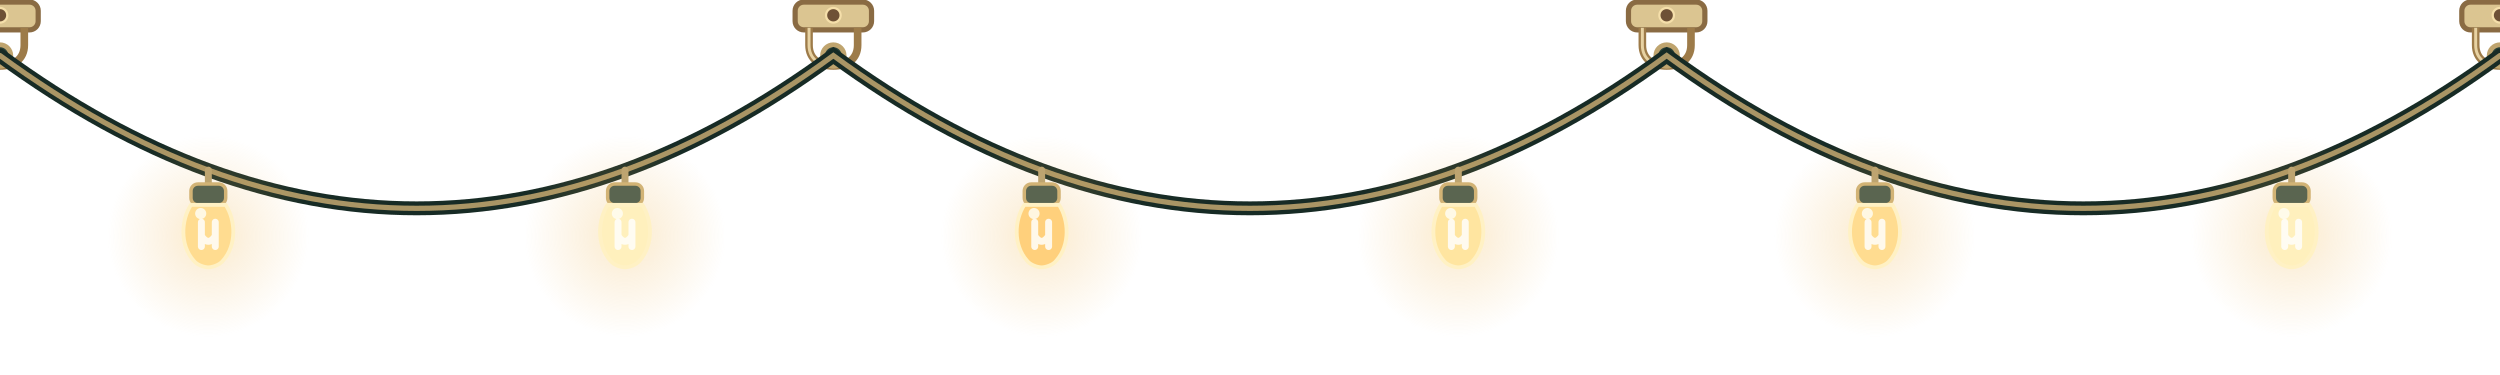
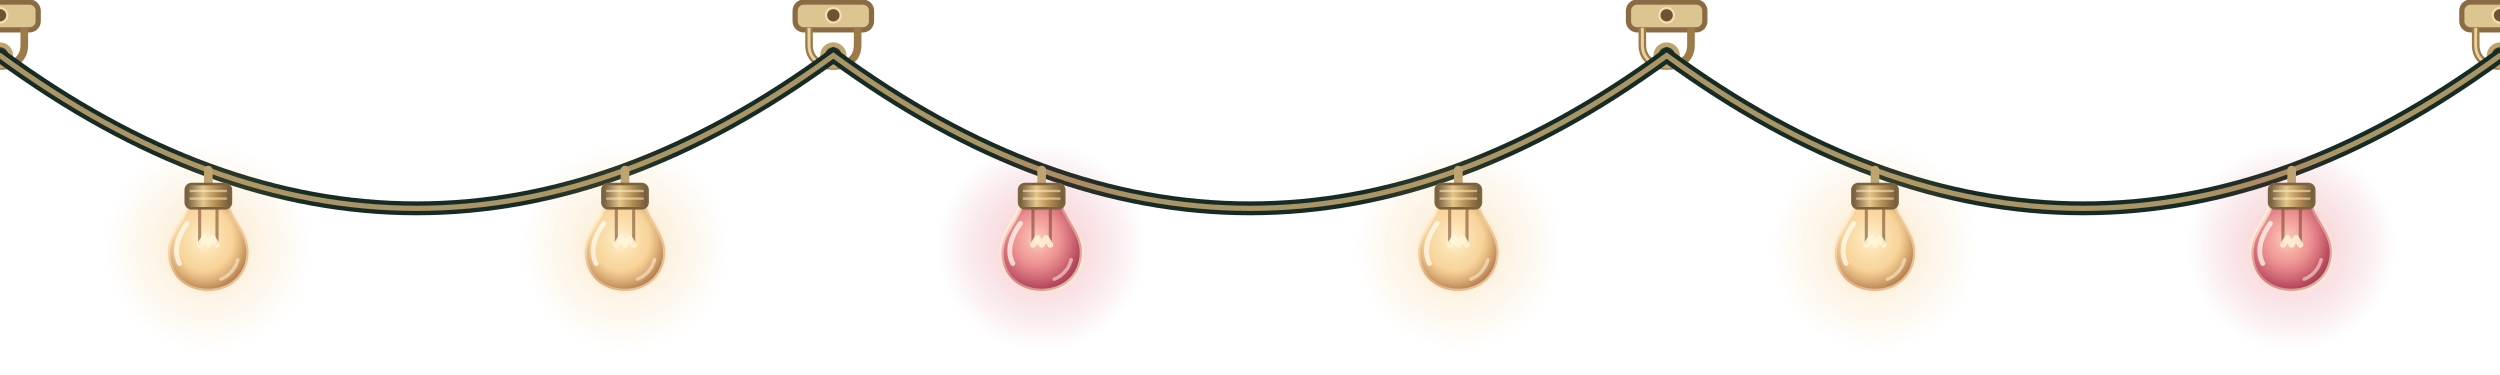
<svg xmlns="http://www.w3.org/2000/svg" width="720" height="108" viewBox="0 0 720 108" fill="none" role="presentation">
  <defs>
    <radialGradient id="warm-halo">
      <stop offset="0" stop-color="#ffe3a0" stop-opacity=".85" />
      <stop offset=".38" stop-color="#efb85b" stop-opacity=".37" />
      <stop offset="1" stop-color="#efb85b" stop-opacity="0" />
    </radialGradient>
+     <radialGradient id="cranberry-halo">
+       <stop stop-color="#ffc2a1" stop-opacity=".78" />
+       <stop offset=".42" stop-color="#e05263" stop-opacity=".37" />
+       <stop offset="1" stop-color="#be334f" stop-opacity="0" />
+     </radialGradient>
+     <radialGradient id="champagne-glass" cx="45%" cy="42%" r="70%">
+       <stop stop-color="#fff7d6" stop-opacity=".78" />
+       <stop offset=".5" stop-color="#f4bd66" stop-opacity=".54" />
+       <stop offset=".82" stop-color="#ae6d35" stop-opacity=".85" />
+       <stop offset="1" stop-color="#71482e" />
+     </radialGradient>
+     <radialGradient id="cranberry-glass" cx="44%" cy="42%" r="70%">
+       <stop stop-color="#ffcbb3" stop-opacity=".8" />
+       <stop offset=".4" stop-color="#e87575" stop-opacity=".7" />
+       <stop offset=".75" stop-color="#b53e56" stop-opacity=".9" />
+       <stop offset="1" stop-color="#84263c" />
+     </radialGradient>
+     <linearGradient id="glass-rim" x1="0" y1="0" x2="1" y2="1">
+       <stop stop-color="#fff8e4" stop-opacity=".94" />
+       <stop offset=".48" stop-color="#ffe3c0" stop-opacity=".33" />
+       <stop offset="1" stop-color="#fff2d6" stop-opacity=".76" />
+     </linearGradient>
+     <linearGradient id="brass-cap">
+       <stop stop-color="#6d5639" />
+       <stop offset=".38" stop-color="#e4c58a" />
+       <stop offset=".68" stop-color="#b18b51" />
+       <stop offset="1" stop-color="#6e5738" />
+     </linearGradient>
  </defs>
  <g data-anchor="1" transform="translate(0 0)">
    <rect x="-11" y="0.6" width="22" height="8" rx="2.5" fill="#dbc591" stroke="#8a6b43" stroke-width="1.5" />
    <path d="M-7 8v5c0 4 3 6 7 6s7-2 7-6V8" fill="none" stroke="#9d7b49" stroke-width="2.2" />
    <path d="M-7 8v5c0 4 3 6 7 6" fill="none" stroke="#efdbac" stroke-width=".85" opacity=".9" />
    <circle cx="0" cy="4.4" r="2.1" fill="#6e5136" stroke="#f5dfaa" stroke-width=".65" />
    <circle cx="0" cy="16" r="3.1" fill="#294037" stroke="#bfa46e" stroke-width="1.4" />
  </g>
  <g data-anchor="2" transform="translate(240 0)">
    <rect x="-11" y="0.6" width="22" height="8" rx="2.5" fill="#dbc591" stroke="#8a6b43" stroke-width="1.5" />
    <path d="M-7 8v5c0 4 3 6 7 6s7-2 7-6V8" fill="none" stroke="#9d7b49" stroke-width="2.2" />
    <path d="M-7 8v5c0 4 3 6 7 6" fill="none" stroke="#efdbac" stroke-width=".85" opacity=".9" />
    <circle cx="0" cy="4.4" r="2.1" fill="#6e5136" stroke="#f5dfaa" stroke-width=".65" />
    <circle cx="0" cy="16" r="3.1" fill="#294037" stroke="#bfa46e" stroke-width="1.4" />
  </g>
  <g data-anchor="3" transform="translate(480 0)">
    <rect x="-11" y="0.6" width="22" height="8" rx="2.5" fill="#dbc591" stroke="#8a6b43" stroke-width="1.5" />
    <path d="M-7 8v5c0 4 3 6 7 6s7-2 7-6V8" fill="none" stroke="#9d7b49" stroke-width="2.2" />
    <path d="M-7 8v5c0 4 3 6 7 6" fill="none" stroke="#efdbac" stroke-width=".85" opacity=".9" />
    <circle cx="0" cy="4.4" r="2.1" fill="#6e5136" stroke="#f5dfaa" stroke-width=".65" />
    <circle cx="0" cy="16" r="3.1" fill="#294037" stroke="#bfa46e" stroke-width="1.4" />
  </g>
  <g data-anchor="4" transform="translate(720 0)">
    <rect x="-11" y="0.6" width="22" height="8" rx="2.5" fill="#dbc591" stroke="#8a6b43" stroke-width="1.5" />
    <path d="M-7 8v5c0 4 3 6 7 6s7-2 7-6V8" fill="none" stroke="#9d7b49" stroke-width="2.2" />
    <path d="M-7 8v5c0 4 3 6 7 6" fill="none" stroke="#efdbac" stroke-width=".85" opacity=".9" />
    <circle cx="0" cy="4.4" r="2.1" fill="#6e5136" stroke="#f5dfaa" stroke-width=".65" />
    <circle cx="0" cy="16" r="3.1" fill="#294037" stroke="#bfa46e" stroke-width="1.4" />
  </g>
  <path d="M0 16 Q120 104 240 16 Q360 104 480 16 Q600 104 720 16" stroke="#172b25" stroke-width="4" stroke-linecap="round" />
  <path d="M0 16 Q120 104 240 16 Q360 104 480 16 Q600 104 720 16" stroke="#bfa46e" stroke-width="1.5" stroke-linecap="round" opacity=".87" />
-   <g class="lamp" data-led="01" transform="translate(60 49)" style="--led-duration:3.8s;--led-delay:-1.3s">
-     <circle class="lamp__aura" cx="0" cy="19" r="29" fill="url(#warm-halo)" opacity=".5" />
-     <path d="M0 0v5" stroke="#bda470" stroke-width="2" stroke-linecap="round" />
-     <rect x="-5" y="4" width="10" height="6" rx="2" fill="#5a6550" stroke="#d2b375" stroke-width="1" />
-     <path class="lamp__glass" d="M-5 10c-2.8 4.3-3.3 11.5.8 16.1C-3.2 27.4-1 28 0 28s3.2-.6 4.2-1.9C8.3 21.5 7.8 14.3 5 10Z" fill="#ffdc90" stroke="#fff1c4" stroke-width="1.1" />
-     <path class="lamp__filament" d="M-2 15v7M2 15v7M-2 19Q0 22 2 19" stroke="#fffefa" stroke-width="2" stroke-linecap="round" opacity=".86" />
-     <circle cx="-2.2" cy="12.5" r="1.6" fill="#fffdf2" opacity=".85" />
+   <g class="lamp" data-glass="champagne" data-led="01" transform="translate(60 49)" style="--led-duration:3.8s;--led-delay:-1.3s">
+     <circle class="lamp__aura" cx="0" cy="22" r="30" fill="url(#warm-halo)" opacity=".52" />
+     <path d="M0 0v5" stroke="#bda470" stroke-width="2.5" stroke-linecap="round" />
+     <path class="lamp__glass" d="M-5.8 9h11.6c.5 4.7 5.8 8.6 5.8 14.7C11.6 30 6.8 34.8 0 34.8S-11.6 30-11.6 23.7C-11.6 17.6-6.3 13.7-5.8 9Z" fill="url(#champagne-glass)" stroke="url(#glass-rim)" stroke-width="1.3" />
+     <path d="M-2.5 11v10.6M2.5 11v10.6" stroke="#794829" stroke-opacity=".58" stroke-width=".9" />
+     <path class="lamp__filament" d="M-2.5 21.5l1.25-2 1.25 2 1.25-2 1.25 2" stroke="#fff6d8" stroke-width="1.65" stroke-linecap="round" stroke-linejoin="round" opacity=".9" />
+     <path d="M-6.1 15.3c-3.3 4.6-3.8 8.6-2.2 11.6" stroke="#fffdf2" stroke-opacity=".72" stroke-width="1.4" stroke-linecap="round" />
+     <path d="M8.5 25.8c-.6 2.5-2.5 4.7-4.9 5.6" stroke="#fff1d6" stroke-opacity=".55" stroke-width="1" stroke-linecap="round" />
+     <rect x="-6.5" y="4" width="13" height="7" rx="1.7" fill="url(#brass-cap)" stroke="#7c6340" stroke-width=".75" />
+     <path d="M-5.4 6h10.8m-10.8 2.2h10.8" stroke="#fff0c3" stroke-opacity=".54" stroke-width=".65" />
  </g>
-   <g class="lamp" data-led="02" transform="translate(180 49)" style="--led-duration:4.7s;--led-delay:-3.2s">
-     <circle class="lamp__aura" cx="0" cy="19" r="29" fill="url(#warm-halo)" opacity=".5" />
-     <path d="M0 0v5" stroke="#bda470" stroke-width="2" stroke-linecap="round" />
-     <rect x="-5" y="4" width="10" height="6" rx="2" fill="#5a6550" stroke="#d2b375" stroke-width="1" />
-     <path class="lamp__glass" d="M-5 10c-2.8 4.3-3.3 11.5.8 16.1C-3.2 27.4-1 28 0 28s3.2-.6 4.2-1.9C8.3 21.5 7.8 14.3 5 10Z" fill="#fff0bd" stroke="#fff1c4" stroke-width="1.1" />
-     <path class="lamp__filament" d="M-2 15v7M2 15v7M-2 19Q0 22 2 19" stroke="#fffefa" stroke-width="2" stroke-linecap="round" opacity=".86" />
-     <circle cx="-2.2" cy="12.5" r="1.6" fill="#fffdf2" opacity=".85" />
+   <g class="lamp" data-glass="champagne" data-led="02" transform="translate(180 49)" style="--led-duration:4.7s;--led-delay:-3.2s">
+     <circle class="lamp__aura" cx="0" cy="22" r="30" fill="url(#warm-halo)" opacity=".52" />
+     <path d="M0 0v5" stroke="#bda470" stroke-width="2.5" stroke-linecap="round" />
+     <path class="lamp__glass" d="M-5.8 9h11.6c.5 4.7 5.8 8.6 5.8 14.7C11.6 30 6.8 34.8 0 34.8S-11.6 30-11.6 23.7C-11.6 17.6-6.3 13.7-5.8 9Z" fill="url(#champagne-glass)" stroke="url(#glass-rim)" stroke-width="1.3" />
+     <path d="M-2.5 11v10.6M2.5 11v10.6" stroke="#794829" stroke-opacity=".58" stroke-width=".9" />
+     <path class="lamp__filament" d="M-2.5 21.5l1.25-2 1.25 2 1.25-2 1.25 2" stroke="#fff6d8" stroke-width="1.65" stroke-linecap="round" stroke-linejoin="round" opacity=".9" />
+     <path d="M-6.1 15.3c-3.3 4.6-3.8 8.6-2.2 11.6" stroke="#fffdf2" stroke-opacity=".72" stroke-width="1.4" stroke-linecap="round" />
+     <path d="M8.5 25.8c-.6 2.5-2.5 4.7-4.9 5.6" stroke="#fff1d6" stroke-opacity=".55" stroke-width="1" stroke-linecap="round" />
+     <rect x="-6.5" y="4" width="13" height="7" rx="1.7" fill="url(#brass-cap)" stroke="#7c6340" stroke-width=".75" />
+     <path d="M-5.4 6h10.8m-10.8 2.2h10.8" stroke="#fff0c3" stroke-opacity=".54" stroke-width=".65" />
  </g>
-   <g class="lamp" data-led="03" transform="translate(300 49)" style="--led-duration:3.3s;--led-delay:-2.1s">
-     <circle class="lamp__aura" cx="0" cy="19" r="29" fill="url(#warm-halo)" opacity=".5" />
-     <path d="M0 0v5" stroke="#bda470" stroke-width="2" stroke-linecap="round" />
-     <rect x="-5" y="4" width="10" height="6" rx="2" fill="#5a6550" stroke="#d2b375" stroke-width="1" />
-     <path class="lamp__glass" d="M-5 10c-2.8 4.3-3.3 11.5.8 16.1C-3.2 27.4-1 28 0 28s3.2-.6 4.2-1.9C8.3 21.5 7.8 14.3 5 10Z" fill="#ffd07c" stroke="#fff1c4" stroke-width="1.1" />
-     <path class="lamp__filament" d="M-2 15v7M2 15v7M-2 19Q0 22 2 19" stroke="#fffefa" stroke-width="2" stroke-linecap="round" opacity=".86" />
-     <circle cx="-2.2" cy="12.5" r="1.6" fill="#fffdf2" opacity=".85" />
+   <g class="lamp" data-glass="cranberry" data-led="03" transform="translate(300 49)" style="--led-duration:3.3s;--led-delay:-2.1s">
+     <circle class="lamp__aura" cx="0" cy="22" r="30" fill="url(#cranberry-halo)" opacity=".52" />
+     <path d="M0 0v5" stroke="#bda470" stroke-width="2.5" stroke-linecap="round" />
+     <path class="lamp__glass" d="M-5.8 9h11.6c.5 4.7 5.8 8.6 5.8 14.7C11.6 30 6.8 34.8 0 34.8S-11.6 30-11.6 23.7C-11.6 17.6-6.3 13.7-5.8 9Z" fill="url(#cranberry-glass)" stroke="url(#glass-rim)" stroke-width="1.3" />
+     <path d="M-2.5 11v10.6M2.5 11v10.6" stroke="#794829" stroke-opacity=".58" stroke-width=".9" />
+     <path class="lamp__filament" d="M-2.5 21.5l1.25-2 1.25 2 1.25-2 1.25 2" stroke="#fff0d8" stroke-width="1.65" stroke-linecap="round" stroke-linejoin="round" opacity=".9" />
+     <path d="M-6.1 15.3c-3.3 4.6-3.8 8.6-2.2 11.6" stroke="#fffdf2" stroke-opacity=".72" stroke-width="1.4" stroke-linecap="round" />
+     <path d="M8.5 25.8c-.6 2.5-2.5 4.7-4.9 5.6" stroke="#fff1d6" stroke-opacity=".55" stroke-width="1" stroke-linecap="round" />
+     <rect x="-6.5" y="4" width="13" height="7" rx="1.7" fill="url(#brass-cap)" stroke="#7c6340" stroke-width=".75" />
+     <path d="M-5.4 6h10.8m-10.8 2.2h10.8" stroke="#fff0c3" stroke-opacity=".54" stroke-width=".65" />
  </g>
-   <g class="lamp" data-led="04" transform="translate(420 49)" style="--led-duration:4.2s;--led-delay:-0.6s">
-     <circle class="lamp__aura" cx="0" cy="19" r="29" fill="url(#warm-halo)" opacity=".5" />
-     <path d="M0 0v5" stroke="#bda470" stroke-width="2" stroke-linecap="round" />
-     <rect x="-5" y="4" width="10" height="6" rx="2" fill="#5a6550" stroke="#d2b375" stroke-width="1" />
-     <path class="lamp__glass" d="M-5 10c-2.8 4.3-3.3 11.5.8 16.1C-3.2 27.4-1 28 0 28s3.2-.6 4.2-1.9C8.3 21.5 7.8 14.3 5 10Z" fill="#ffe5a0" stroke="#fff1c4" stroke-width="1.1" />
-     <path class="lamp__filament" d="M-2 15v7M2 15v7M-2 19Q0 22 2 19" stroke="#fffefa" stroke-width="2" stroke-linecap="round" opacity=".86" />
-     <circle cx="-2.2" cy="12.5" r="1.6" fill="#fffdf2" opacity=".85" />
+   <g class="lamp" data-glass="champagne" data-led="04" transform="translate(420 49)" style="--led-duration:4.2s;--led-delay:-0.6s">
+     <circle class="lamp__aura" cx="0" cy="22" r="30" fill="url(#warm-halo)" opacity=".52" />
+     <path d="M0 0v5" stroke="#bda470" stroke-width="2.5" stroke-linecap="round" />
+     <path class="lamp__glass" d="M-5.8 9h11.6c.5 4.7 5.8 8.6 5.8 14.7C11.6 30 6.8 34.8 0 34.8S-11.6 30-11.6 23.7C-11.6 17.6-6.3 13.7-5.8 9Z" fill="url(#champagne-glass)" stroke="url(#glass-rim)" stroke-width="1.3" />
+     <path d="M-2.5 11v10.6M2.5 11v10.6" stroke="#794829" stroke-opacity=".58" stroke-width=".9" />
+     <path class="lamp__filament" d="M-2.5 21.5l1.25-2 1.25 2 1.25-2 1.25 2" stroke="#fff6d8" stroke-width="1.65" stroke-linecap="round" stroke-linejoin="round" opacity=".9" />
+     <path d="M-6.1 15.3c-3.3 4.6-3.8 8.6-2.2 11.6" stroke="#fffdf2" stroke-opacity=".72" stroke-width="1.4" stroke-linecap="round" />
+     <path d="M8.5 25.8c-.6 2.5-2.5 4.7-4.9 5.6" stroke="#fff1d6" stroke-opacity=".55" stroke-width="1" stroke-linecap="round" />
+     <rect x="-6.5" y="4" width="13" height="7" rx="1.7" fill="url(#brass-cap)" stroke="#7c6340" stroke-width=".75" />
+     <path d="M-5.4 6h10.8m-10.8 2.2h10.8" stroke="#fff0c3" stroke-opacity=".54" stroke-width=".65" />
  </g>
-   <g class="lamp" data-led="05" transform="translate(540 49)" style="--led-duration:3.6s;--led-delay:-2.9s">
-     <circle class="lamp__aura" cx="0" cy="19" r="29" fill="url(#warm-halo)" opacity=".5" />
-     <path d="M0 0v5" stroke="#bda470" stroke-width="2" stroke-linecap="round" />
-     <rect x="-5" y="4" width="10" height="6" rx="2" fill="#5a6550" stroke="#d2b375" stroke-width="1" />
-     <path class="lamp__glass" d="M-5 10c-2.8 4.3-3.3 11.5.8 16.1C-3.2 27.4-1 28 0 28s3.2-.6 4.2-1.9C8.3 21.5 7.8 14.3 5 10Z" fill="#ffdc90" stroke="#fff1c4" stroke-width="1.1" />
-     <path class="lamp__filament" d="M-2 15v7M2 15v7M-2 19Q0 22 2 19" stroke="#fffefa" stroke-width="2" stroke-linecap="round" opacity=".86" />
-     <circle cx="-2.2" cy="12.5" r="1.6" fill="#fffdf2" opacity=".85" />
+   <g class="lamp" data-glass="champagne" data-led="05" transform="translate(540 49)" style="--led-duration:3.6s;--led-delay:-2.9s">
+     <circle class="lamp__aura" cx="0" cy="22" r="30" fill="url(#warm-halo)" opacity=".52" />
+     <path d="M0 0v5" stroke="#bda470" stroke-width="2.5" stroke-linecap="round" />
+     <path class="lamp__glass" d="M-5.8 9h11.6c.5 4.7 5.8 8.6 5.8 14.7C11.6 30 6.8 34.8 0 34.8S-11.6 30-11.6 23.7C-11.6 17.6-6.3 13.7-5.8 9Z" fill="url(#champagne-glass)" stroke="url(#glass-rim)" stroke-width="1.3" />
+     <path d="M-2.5 11v10.6M2.5 11v10.6" stroke="#794829" stroke-opacity=".58" stroke-width=".9" />
+     <path class="lamp__filament" d="M-2.5 21.5l1.25-2 1.25 2 1.25-2 1.25 2" stroke="#fff6d8" stroke-width="1.65" stroke-linecap="round" stroke-linejoin="round" opacity=".9" />
+     <path d="M-6.1 15.3c-3.3 4.6-3.8 8.6-2.2 11.6" stroke="#fffdf2" stroke-opacity=".72" stroke-width="1.4" stroke-linecap="round" />
+     <path d="M8.5 25.8c-.6 2.5-2.5 4.7-4.9 5.6" stroke="#fff1d6" stroke-opacity=".55" stroke-width="1" stroke-linecap="round" />
+     <rect x="-6.5" y="4" width="13" height="7" rx="1.7" fill="url(#brass-cap)" stroke="#7c6340" stroke-width=".75" />
+     <path d="M-5.4 6h10.8m-10.8 2.2h10.8" stroke="#fff0c3" stroke-opacity=".54" stroke-width=".65" />
  </g>
-   <g class="lamp" data-led="06" transform="translate(660 49)" style="--led-duration:4.4s;--led-delay:-1.8s">
-     <circle class="lamp__aura" cx="0" cy="19" r="29" fill="url(#warm-halo)" opacity=".5" />
-     <path d="M0 0v5" stroke="#bda470" stroke-width="2" stroke-linecap="round" />
-     <rect x="-5" y="4" width="10" height="6" rx="2" fill="#5a6550" stroke="#d2b375" stroke-width="1" />
-     <path class="lamp__glass" d="M-5 10c-2.8 4.3-3.3 11.5.8 16.1C-3.2 27.4-1 28 0 28s3.2-.6 4.2-1.9C8.3 21.5 7.8 14.3 5 10Z" fill="#fff0bd" stroke="#fff1c4" stroke-width="1.1" />
-     <path class="lamp__filament" d="M-2 15v7M2 15v7M-2 19Q0 22 2 19" stroke="#fffefa" stroke-width="2" stroke-linecap="round" opacity=".86" />
-     <circle cx="-2.2" cy="12.5" r="1.6" fill="#fffdf2" opacity=".85" />
+   <g class="lamp" data-glass="cranberry" data-led="06" transform="translate(660 49)" style="--led-duration:4.4s;--led-delay:-1.8s">
+     <circle class="lamp__aura" cx="0" cy="22" r="30" fill="url(#cranberry-halo)" opacity=".52" />
+     <path d="M0 0v5" stroke="#bda470" stroke-width="2.5" stroke-linecap="round" />
+     <path class="lamp__glass" d="M-5.8 9h11.6c.5 4.7 5.8 8.6 5.8 14.7C11.6 30 6.8 34.8 0 34.8S-11.6 30-11.6 23.7C-11.6 17.6-6.3 13.7-5.8 9Z" fill="url(#cranberry-glass)" stroke="url(#glass-rim)" stroke-width="1.3" />
+     <path d="M-2.5 11v10.6M2.5 11v10.6" stroke="#794829" stroke-opacity=".58" stroke-width=".9" />
+     <path class="lamp__filament" d="M-2.5 21.5l1.25-2 1.25 2 1.25-2 1.25 2" stroke="#fff0d8" stroke-width="1.65" stroke-linecap="round" stroke-linejoin="round" opacity=".9" />
+     <path d="M-6.1 15.3c-3.3 4.6-3.8 8.6-2.2 11.6" stroke="#fffdf2" stroke-opacity=".72" stroke-width="1.4" stroke-linecap="round" />
+     <path d="M8.5 25.8c-.6 2.5-2.5 4.7-4.9 5.6" stroke="#fff1d6" stroke-opacity=".55" stroke-width="1" stroke-linecap="round" />
+     <rect x="-6.5" y="4" width="13" height="7" rx="1.7" fill="url(#brass-cap)" stroke="#7c6340" stroke-width=".75" />
+     <path d="M-5.4 6h10.8m-10.8 2.2h10.8" stroke="#fff0c3" stroke-opacity=".54" stroke-width=".65" />
  </g>
</svg>
